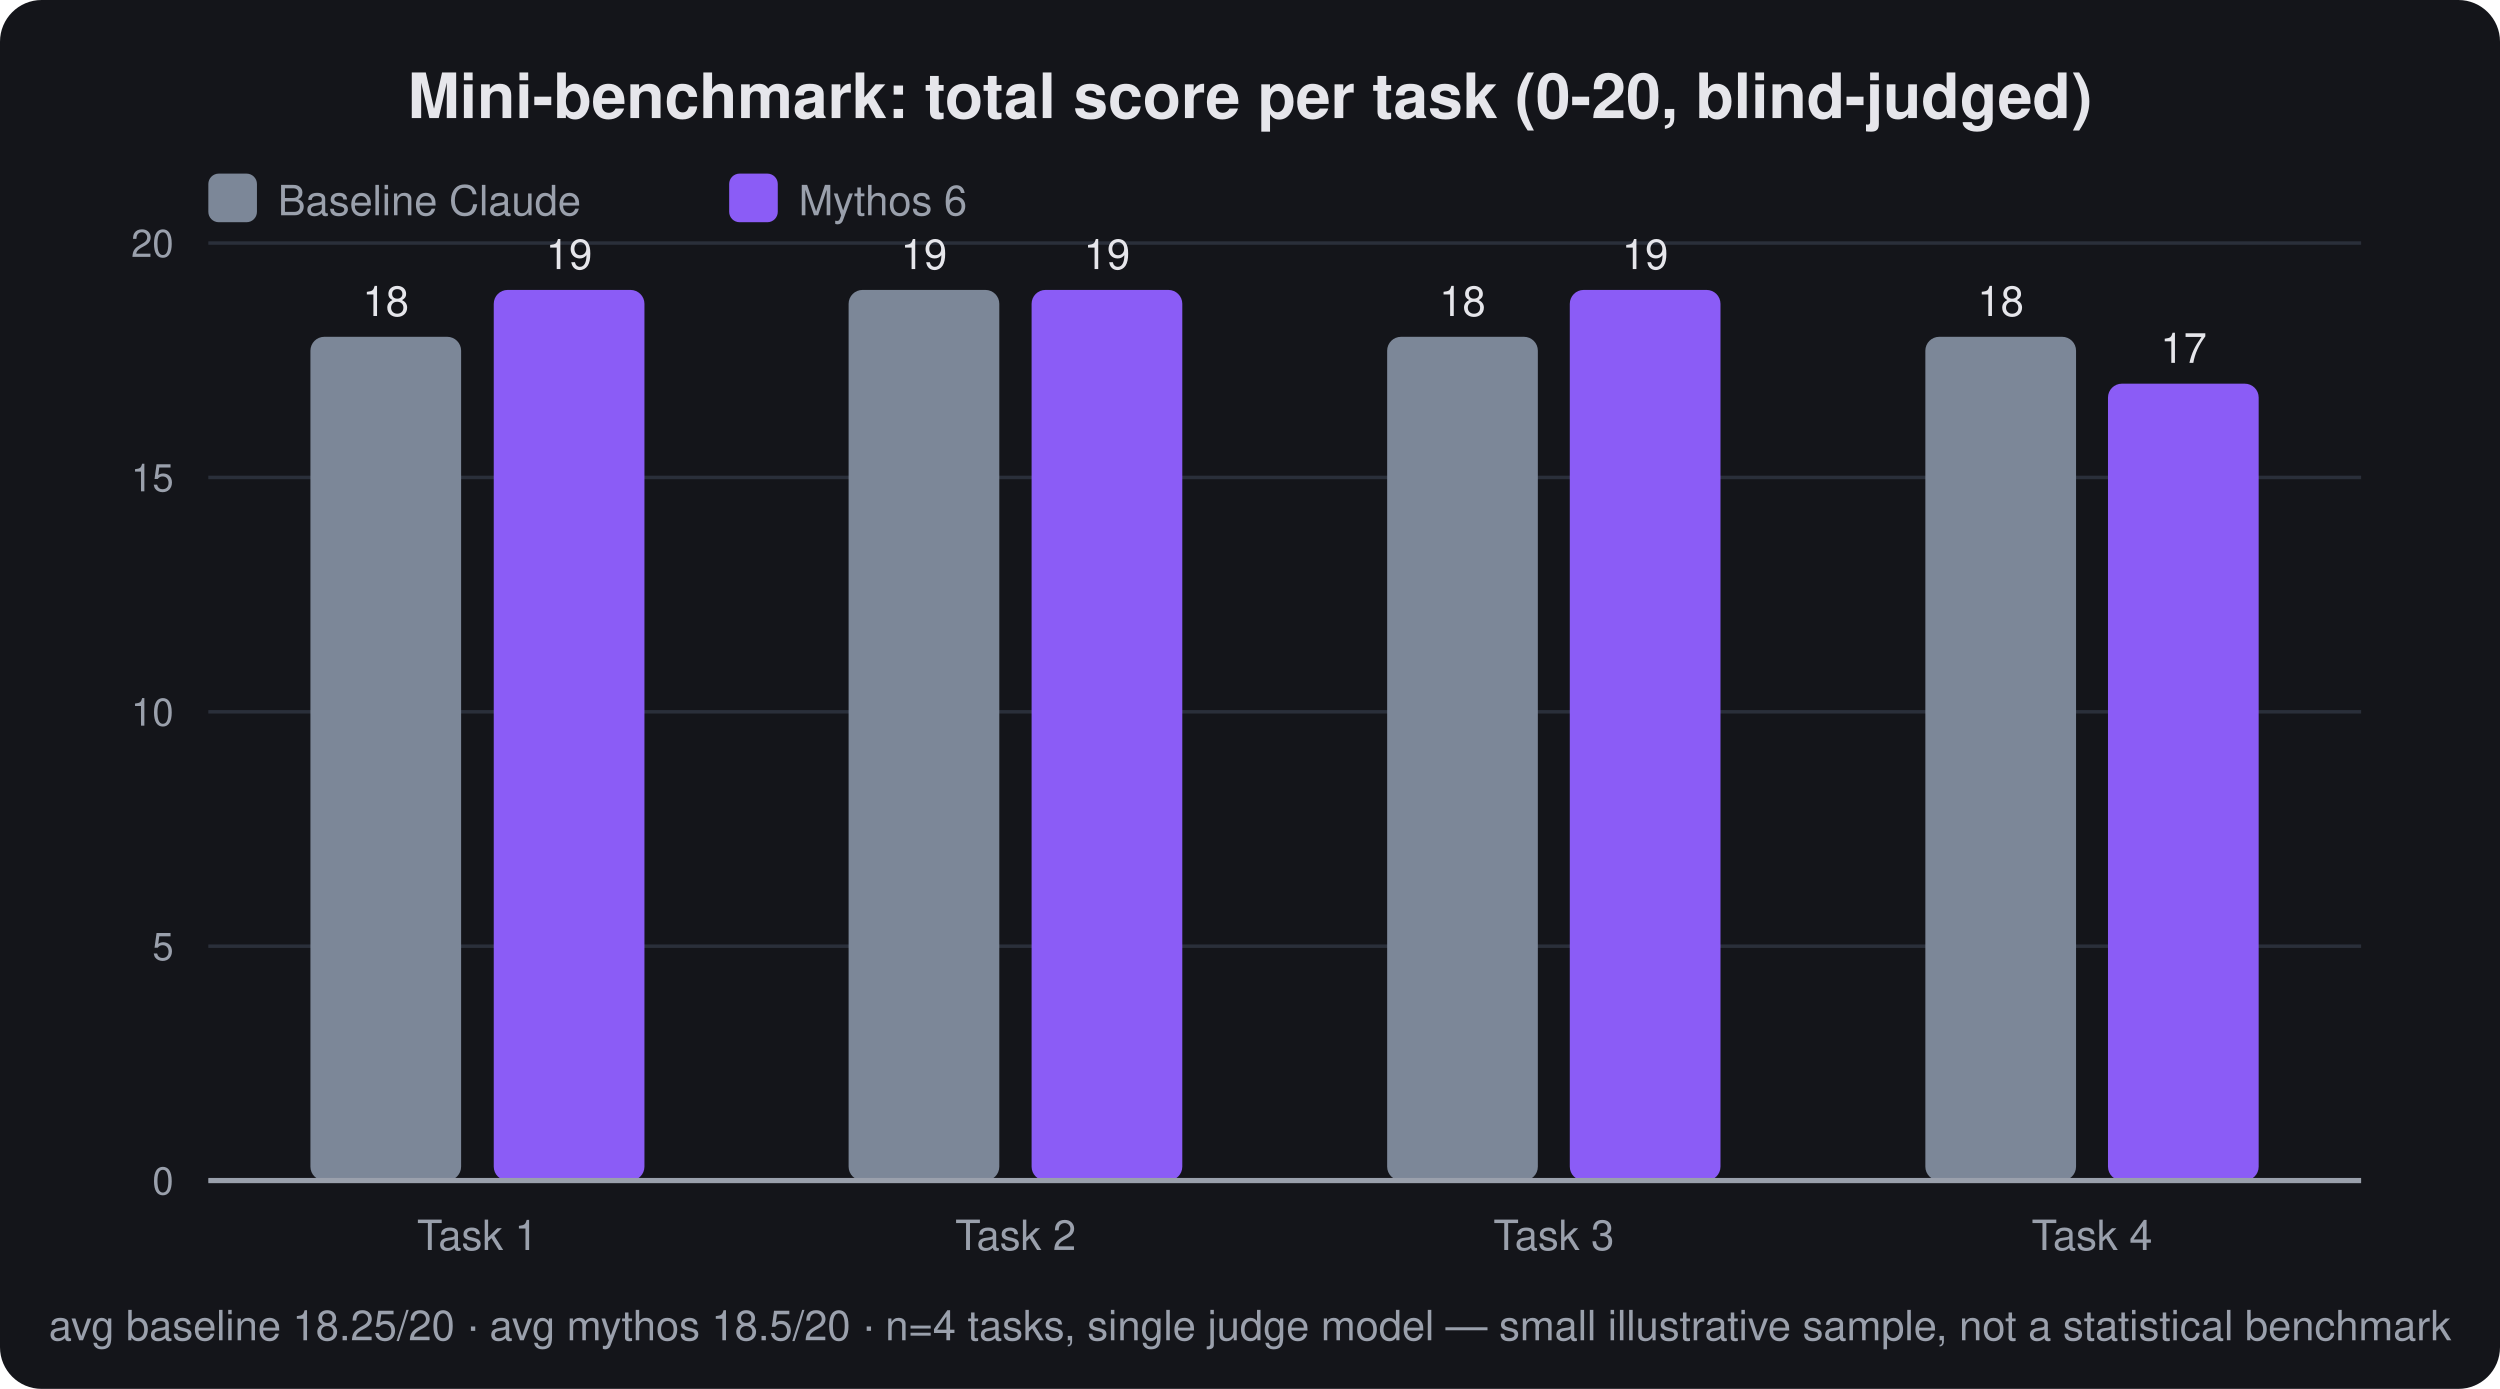
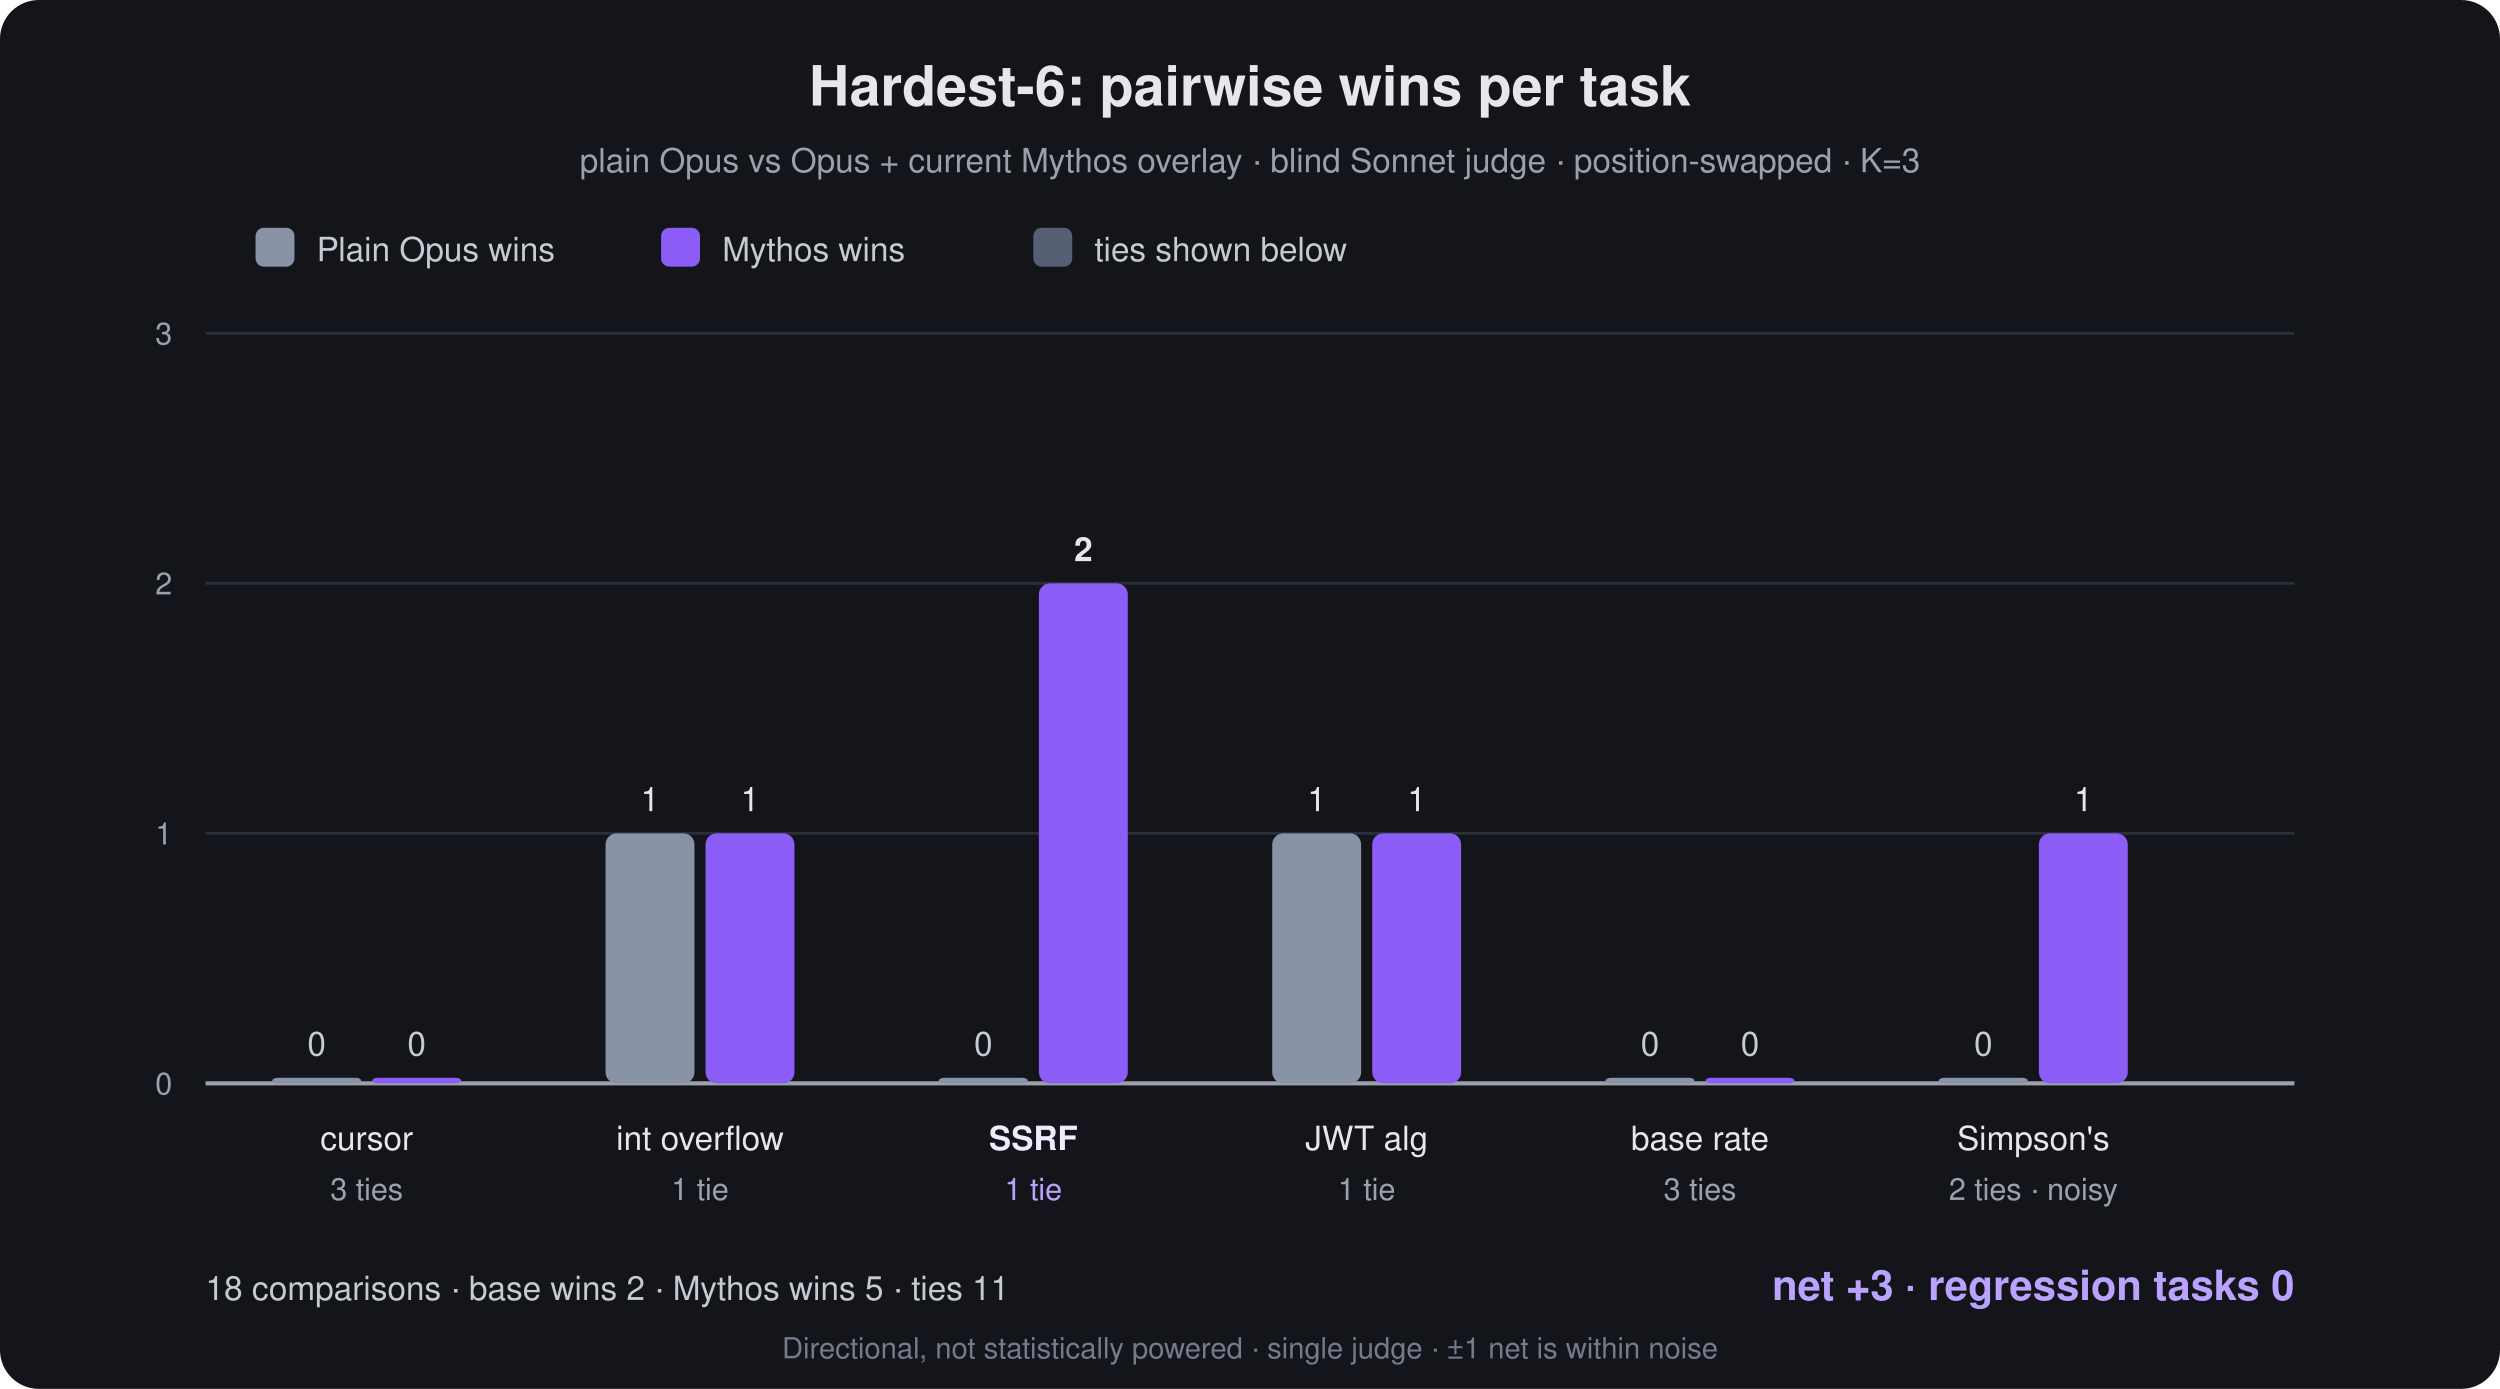
- <svg xmlns="http://www.w3.org/2000/svg" width="720" height="400" viewBox="0 0 720 400" font-family="Helvetica,Arial,sans-serif">
-   <rect width="720" height="400" fill="#14151a" rx="12" />
-   <text x="360.0" y="34" fill="#e6e6eb" font-size="18" font-weight="700" text-anchor="middle">Mini-benchmark: total score per task (0-20, blind-judged)</text>
-   <rect x="60" y="50" width="14" height="14" rx="3" fill="#7c8798" />
-   <text x="80" y="62" fill="#9aa0ac" font-size="12">Baseline Claude</text>
-   <rect x="210" y="50" width="14" height="14" rx="3" fill="#8b5cf6" />
-   <text x="230" y="62" fill="#9aa0ac" font-size="12">Mythos 6</text>
-   <line x1="60" y1="340.0" x2="680" y2="340.0" stroke="#2a2f3a" stroke-width="1" />
-   <text x="50" y="344.0" fill="#9aa0ac" font-size="11" text-anchor="end">0</text>
-   <line x1="60" y1="272.5" x2="680" y2="272.5" stroke="#2a2f3a" stroke-width="1" />
-   <text x="50" y="276.5" fill="#9aa0ac" font-size="11" text-anchor="end">5</text>
-   <line x1="60" y1="205.0" x2="680" y2="205.0" stroke="#2a2f3a" stroke-width="1" />
-   <text x="50" y="209.0" fill="#9aa0ac" font-size="11" text-anchor="end">10</text>
-   <line x1="60" y1="137.5" x2="680" y2="137.5" stroke="#2a2f3a" stroke-width="1" />
-   <text x="50" y="141.5" fill="#9aa0ac" font-size="11" text-anchor="end">15</text>
-   <line x1="60" y1="70.0" x2="680" y2="70.0" stroke="#2a2f3a" stroke-width="1" />
-   <text x="50" y="74.0" fill="#9aa0ac" font-size="11" text-anchor="end">20</text>
-   <rect x="89.4" y="97.0" width="43.4" height="243.0" rx="4" fill="#7c8798" />
-   <rect x="142.2" y="83.5" width="43.4" height="256.5" rx="4" fill="#8b5cf6" />
-   <text x="111.1" y="91.0" fill="#e6e6eb" font-size="12" text-anchor="middle">18</text>
-   <text x="163.9" y="77.5" fill="#e6e6eb" font-size="12" text-anchor="middle">19</text>
-   <text x="137.5" y="360.0" fill="#9aa0ac" font-size="12" text-anchor="middle">Task 1</text>
-   <rect x="244.4" y="83.5" width="43.4" height="256.5" rx="4" fill="#7c8798" />
-   <rect x="297.1" y="83.5" width="43.4" height="256.5" rx="4" fill="#8b5cf6" />
-   <text x="266.1" y="77.5" fill="#e6e6eb" font-size="12" text-anchor="middle">19</text>
-   <text x="318.8" y="77.5" fill="#e6e6eb" font-size="12" text-anchor="middle">19</text>
-   <text x="292.5" y="360.0" fill="#9aa0ac" font-size="12" text-anchor="middle">Task 2</text>
-   <rect x="399.5" y="97.0" width="43.4" height="243.0" rx="4" fill="#7c8798" />
-   <rect x="452.1" y="83.5" width="43.4" height="256.5" rx="4" fill="#8b5cf6" />
-   <text x="421.2" y="91.0" fill="#e6e6eb" font-size="12" text-anchor="middle">18</text>
-   <text x="473.8" y="77.5" fill="#e6e6eb" font-size="12" text-anchor="middle">19</text>
-   <text x="447.5" y="360.0" fill="#9aa0ac" font-size="12" text-anchor="middle">Task 3</text>
-   <rect x="554.5" y="97.0" width="43.4" height="243.0" rx="4" fill="#7c8798" />
-   <rect x="607.1" y="110.5" width="43.4" height="229.5" rx="4" fill="#8b5cf6" />
-   <text x="576.2" y="91.0" fill="#e6e6eb" font-size="12" text-anchor="middle">18</text>
-   <text x="628.9" y="104.5" fill="#e6e6eb" font-size="12" text-anchor="middle">17</text>
-   <text x="602.5" y="360.0" fill="#9aa0ac" font-size="12" text-anchor="middle">Task 4</text>
-   <line x1="60" y1="340.0" x2="680" y2="340.0" stroke="#9aa0ac" stroke-width="1.5" />
-   <text x="360.0" y="386" fill="#9aa0ac" font-size="12" text-anchor="middle">avg baseline 18.25/20  ·  avg mythos 18.5/20  ·  n=4 tasks, single judge model — small illustrative sample, not a statistical benchmark</text>
+ <svg xmlns="http://www.w3.org/2000/svg" width="900" height="500" viewBox="0 0 900 500" font-family="Helvetica,Arial,sans-serif" role="img" aria-labelledby="title desc">
+   <rect width="900" height="500" rx="14" fill="#14151a" />
+   <text x="450" y="38" fill="#e6e6eb" font-size="20" font-weight="700" text-anchor="middle">Hardest-6: pairwise wins per task</text>
+   <text x="450" y="62" fill="#9aa0ac" font-size="12" text-anchor="middle">plain Opus vs Opus + current Mythos overlay · blind Sonnet judge · position-swapped · K=3</text>
+   <rect x="92" y="82" width="14" height="14" rx="3" fill="#8893a6" />
+   <text x="114" y="94" fill="#c7cad1" font-size="12">Plain Opus wins</text>
+   <rect x="238" y="82" width="14" height="14" rx="3" fill="#8b5cf6" />
+   <text x="260" y="94" fill="#c7cad1" font-size="12">Mythos wins</text>
+   <rect x="372" y="82" width="14" height="14" rx="3" fill="#566074" />
+   <text x="394" y="94" fill="#c7cad1" font-size="12">ties shown below</text>
+   <line x1="74" y1="390" x2="826" y2="390" stroke="#9aa0ac" stroke-width="1.5" />
+   <line x1="74" y1="300" x2="826" y2="300" stroke="#2a2f3a" />
+   <line x1="74" y1="210" x2="826" y2="210" stroke="#2a2f3a" />
+   <line x1="74" y1="120" x2="826" y2="120" stroke="#2a2f3a" />
+   <text x="62" y="394" fill="#9aa0ac" font-size="11" text-anchor="end">0</text>
+   <text x="62" y="304" fill="#9aa0ac" font-size="11" text-anchor="end">1</text>
+   <text x="62" y="214" fill="#9aa0ac" font-size="11" text-anchor="end">2</text>
+   <text x="62" y="124" fill="#9aa0ac" font-size="11" text-anchor="end">3</text>
+   <rect x="98" y="388" width="32" height="2" rx="2" fill="#8893a6" />
+   <rect x="134" y="388" width="32" height="2" rx="2" fill="#8b5cf6" />
+   <text x="114" y="380" fill="#c7cad1" font-size="12" text-anchor="middle">0</text>
+   <text x="150" y="380" fill="#c7cad1" font-size="12" text-anchor="middle">0</text>
+   <text x="132" y="414" fill="#e6e6eb" font-size="12" text-anchor="middle">cursor</text>
+   <text x="132" y="432" fill="#9aa0ac" font-size="11" text-anchor="middle">3 ties</text>
+   <rect x="218" y="300" width="32" height="90" rx="4" fill="#8893a6" />
+   <rect x="254" y="300" width="32" height="90" rx="4" fill="#8b5cf6" />
+   <text x="234" y="292" fill="#e6e6eb" font-size="12" text-anchor="middle">1</text>
+   <text x="270" y="292" fill="#e6e6eb" font-size="12" text-anchor="middle">1</text>
+   <text x="252" y="414" fill="#e6e6eb" font-size="12" text-anchor="middle">int overflow</text>
+   <text x="252" y="432" fill="#9aa0ac" font-size="11" text-anchor="middle">1 tie</text>
+   <rect x="338" y="388" width="32" height="2" rx="2" fill="#8893a6" />
+   <rect x="374" y="210" width="32" height="180" rx="4" fill="#8b5cf6" />
+   <text x="354" y="380" fill="#c7cad1" font-size="12" text-anchor="middle">0</text>
+   <text x="390" y="202" fill="#e6e6eb" font-size="12" font-weight="700" text-anchor="middle">2</text>
+   <text x="372" y="414" fill="#f0eaff" font-size="12" font-weight="700" text-anchor="middle">SSRF</text>
+   <text x="372" y="432" fill="#b9a3ff" font-size="11" text-anchor="middle">1 tie</text>
+   <rect x="458" y="300" width="32" height="90" rx="4" fill="#8893a6" />
+   <rect x="494" y="300" width="32" height="90" rx="4" fill="#8b5cf6" />
+   <text x="474" y="292" fill="#e6e6eb" font-size="12" text-anchor="middle">1</text>
+   <text x="510" y="292" fill="#e6e6eb" font-size="12" text-anchor="middle">1</text>
+   <text x="492" y="414" fill="#e6e6eb" font-size="12" text-anchor="middle">JWT alg</text>
+   <text x="492" y="432" fill="#9aa0ac" font-size="11" text-anchor="middle">1 tie</text>
+   <rect x="578" y="388" width="32" height="2" rx="2" fill="#8893a6" />
+   <rect x="614" y="388" width="32" height="2" rx="2" fill="#8b5cf6" />
+   <text x="594" y="380" fill="#c7cad1" font-size="12" text-anchor="middle">0</text>
+   <text x="630" y="380" fill="#c7cad1" font-size="12" text-anchor="middle">0</text>
+   <text x="612" y="414" fill="#e6e6eb" font-size="12" text-anchor="middle">base rate</text>
+   <text x="612" y="432" fill="#9aa0ac" font-size="11" text-anchor="middle">3 ties</text>
+   <rect x="698" y="388" width="32" height="2" rx="2" fill="#8893a6" />
+   <rect x="734" y="300" width="32" height="90" rx="4" fill="#8b5cf6" />
+   <text x="714" y="380" fill="#c7cad1" font-size="12" text-anchor="middle">0</text>
+   <text x="750" y="292" fill="#e6e6eb" font-size="12" text-anchor="middle">1</text>
+   <text x="732" y="414" fill="#e6e6eb" font-size="12" text-anchor="middle">Simpson's</text>
+   <text x="732" y="432" fill="#9aa0ac" font-size="11" text-anchor="middle">2 ties · noisy</text>
+   <text x="74" y="468" fill="#c7cad1" font-size="12">18 comparisons · base wins 2 · Mythos wins 5 · ties 11</text>
+   <text x="826" y="468" fill="#b9a3ff" font-size="15" font-weight="700" text-anchor="end">net +3 · regression tasks 0</text>
+   <text x="450" y="489" fill="#737b8c" font-size="10.5" text-anchor="middle">Directional, not statistically powered · single judge · ±1 net is within noise</text>
</svg>
